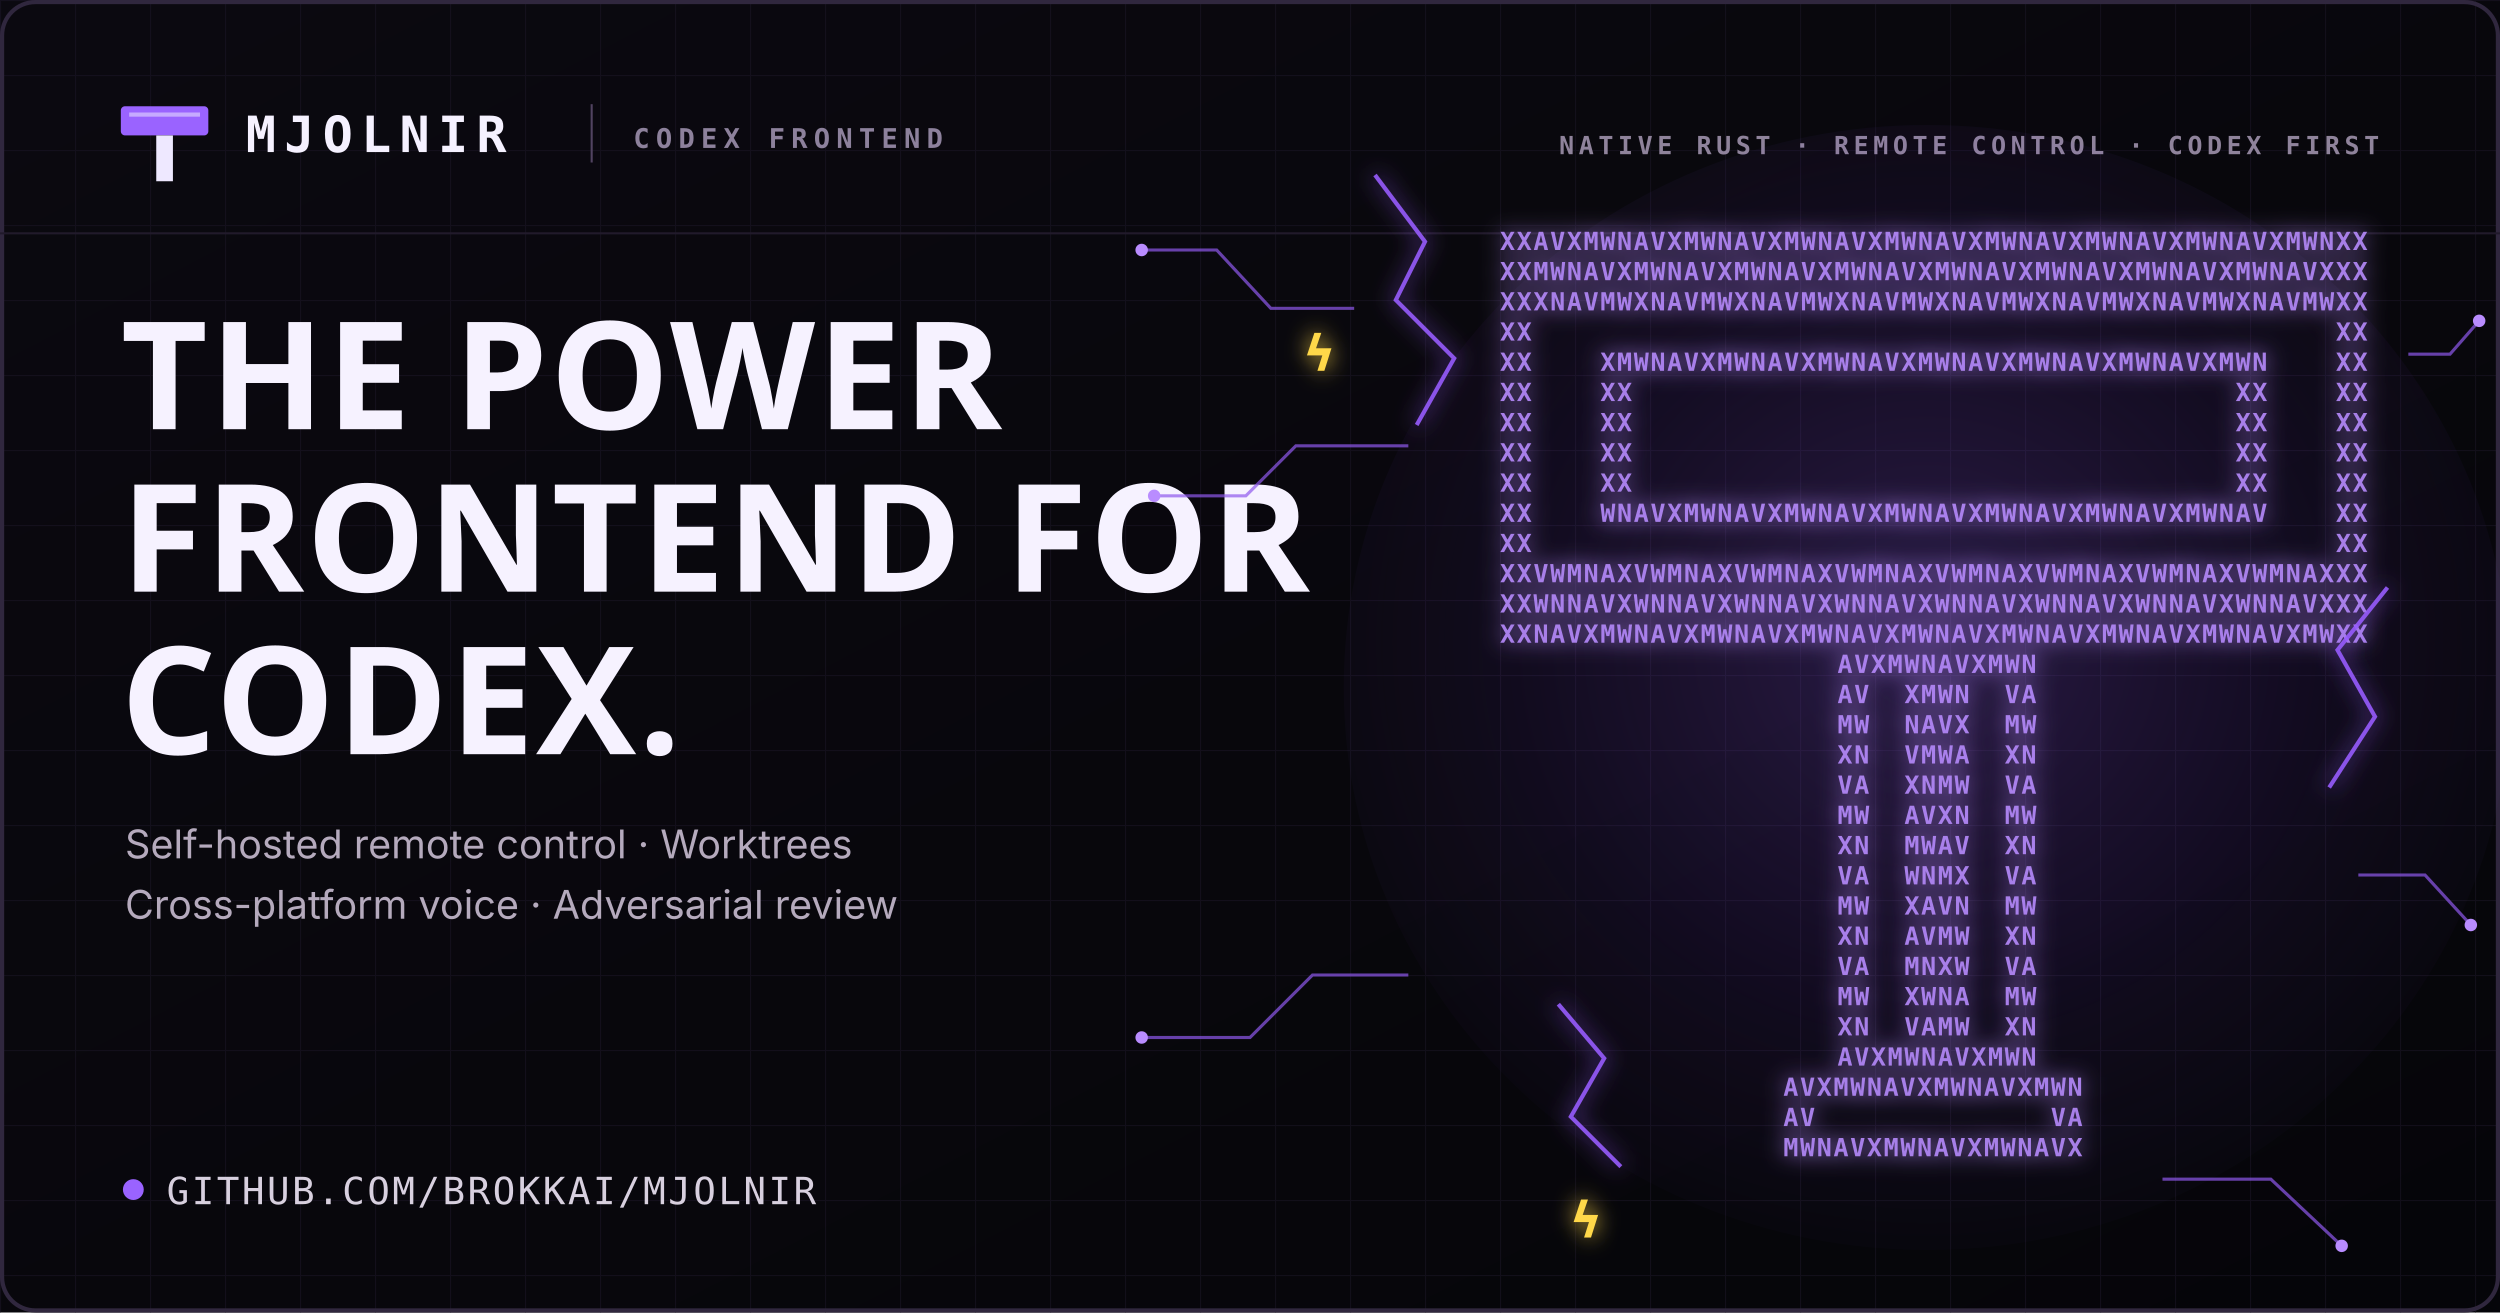
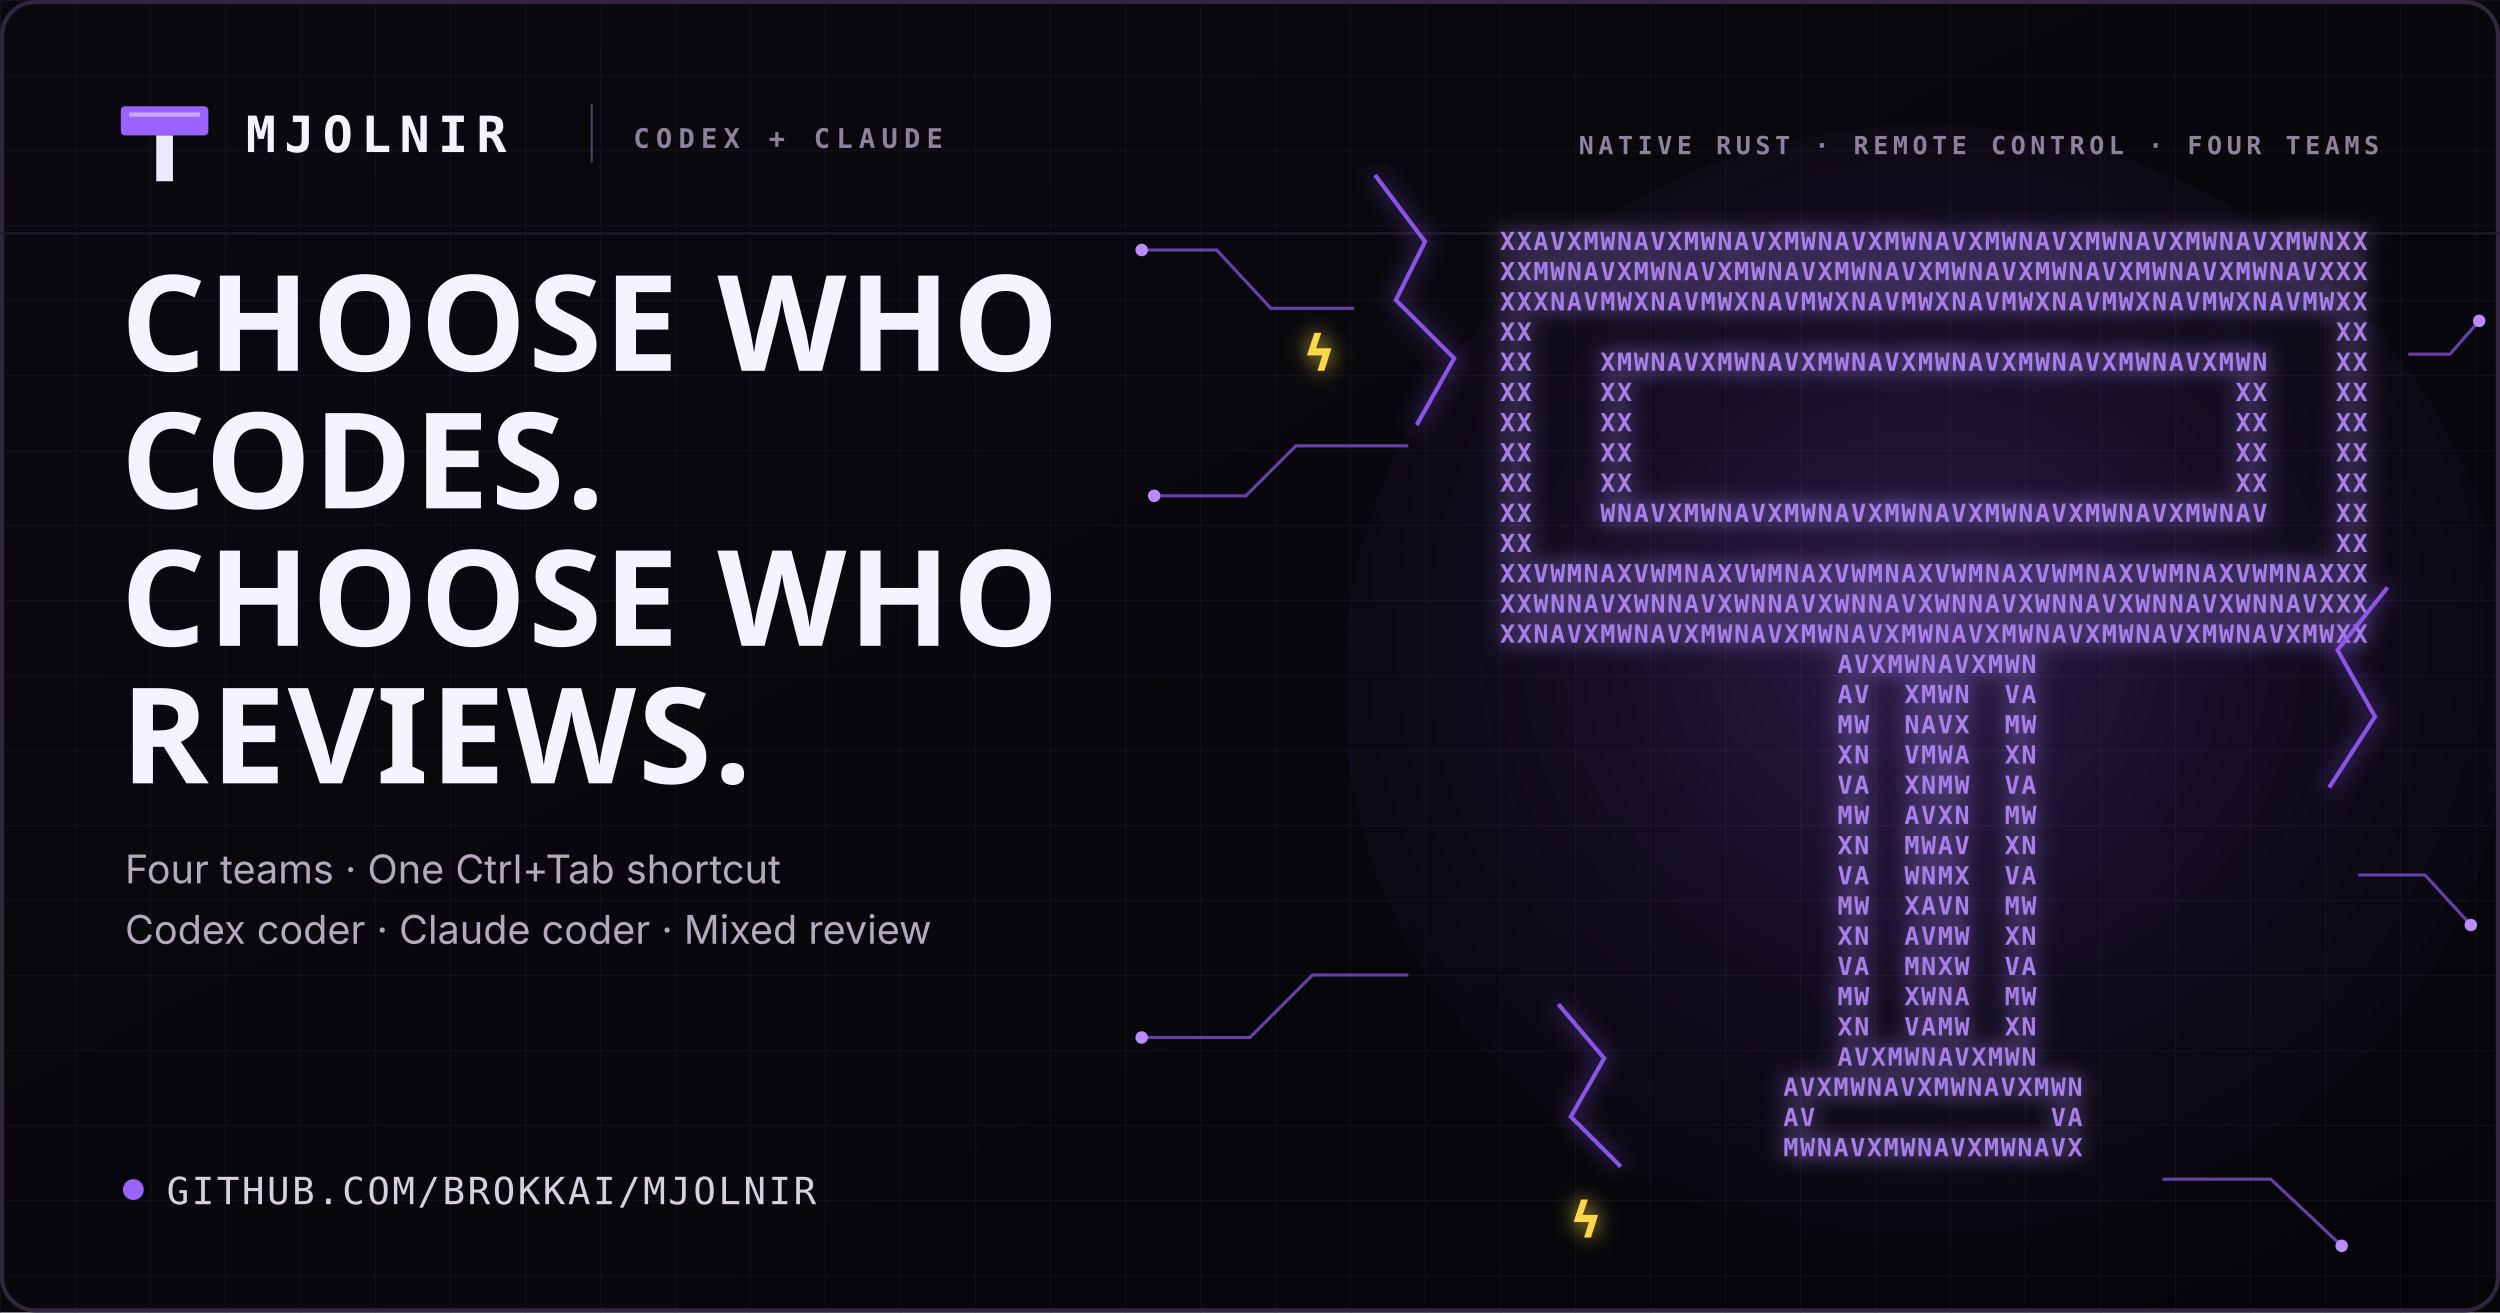
<svg xmlns="http://www.w3.org/2000/svg" width="1200" height="630" viewBox="0 0 1200 630" role="img" aria-labelledby="title description">
  <defs>
    <linearGradient id="background" x1="0" y1="0" x2="1" y2="1">
      <stop offset="0" stop-color="#0b0910" />
      <stop offset="0.56" stop-color="#08070c" />
      <stop offset="1" stop-color="#050509" />
    </linearGradient>
    <radialGradient id="hammerGlow" cx="50%" cy="46%" r="58%">
      <stop offset="0" stop-color="#985cff" stop-opacity="0.24" />
      <stop offset="0.62" stop-color="#7b3fe4" stop-opacity="0.08" />
      <stop offset="1" stop-color="#7b3fe4" stop-opacity="0" />
    </radialGradient>
    <pattern id="grid" width="36" height="36" patternUnits="userSpaceOnUse">
      <path d="M36 0H0V36" fill="none" stroke="#1c1728" stroke-width="1" />
    </pattern>
    <filter id="glow" x="-80%" y="-80%" width="260%" height="260%">
      <feGaussianBlur stdDeviation="5" result="blur" />
      <feMerge>
        <feMergeNode in="blur" />
        <feMergeNode in="SourceGraphic" />
      </feMerge>
    </filter>
  </defs>
  <rect width="1200" height="630" fill="url(#background)" />
  <rect width="1200" height="630" fill="url(#grid)" opacity="0.52" />
  <rect x="1" y="1" width="1198" height="628" rx="16" fill="none" stroke="#30273e" stroke-width="2" />
  <path d="M0 112H1200" stroke="#211a2b" />
  <g transform="translate(58 48)">
    <rect x="0" y="3" width="42" height="14" rx="2" fill="#9a63ff" />
    <rect x="17" y="17" width="8" height="22" fill="#eee8ff" />
    <path d="M4 7H38" stroke="#d9c7ff" stroke-width="2" opacity="0.7" />
    <text x="60" y="25" fill="#f5f1ff" font-family="ui-monospace, SFMono-Regular, Menlo, Consolas, monospace" font-size="24" font-weight="800" letter-spacing="4">MJOLNIR</text>
    <path d="M226 2V30" stroke="#514361" />
-     <text x="246" y="23" fill="#8d819c" font-family="ui-monospace, SFMono-Regular, Menlo, Consolas, monospace" font-size="13" font-weight="700" letter-spacing="3">CODEX FRONTEND</text>
+     <text x="246" y="23" fill="#8d819c" font-family="ui-monospace, SFMono-Regular, Menlo, Consolas, monospace" font-size="13" font-weight="700" letter-spacing="3">CODEX + CLAUDE</text>
  </g>
-   <g transform="translate(58 206)">
-     <text fill="#f6f2ff" font-family="Impact, Haettenschweiler, 'Arial Narrow Bold', sans-serif" font-size="72" font-weight="800" letter-spacing="1">
-       <tspan x="0" y="0">THE POWER</tspan>
-       <tspan x="0" y="78">FRONTEND FOR</tspan>
-       <tspan x="0" y="156">CODEX.</tspan>
+   <g transform="translate(58 178)">
+     <text fill="#f6f2ff" font-family="Impact, Haettenschweiler, 'Arial Narrow Bold', sans-serif" font-size="64" font-weight="800" letter-spacing="1">
+       <tspan x="0" y="0">CHOOSE WHO</tspan>
+       <tspan x="0" y="66">CODES.</tspan>
+       <tspan x="0" y="132">CHOOSE WHO</tspan>
+       <tspan x="0" y="198">REVIEWS.</tspan>
    </text>
-     <text x="2" y="206" fill="#b5aabd" font-family="Inter, ui-sans-serif, system-ui, sans-serif" font-size="19">
-       <tspan x="2" y="206">Self-hosted remote control · Worktrees</tspan>
-       <tspan x="2" y="235">Cross-platform voice · Adversarial review</tspan>
+     <text x="2" y="246" fill="#b5aabd" font-family="Inter, ui-sans-serif, system-ui, sans-serif" font-size="19">
+       <tspan x="2" y="246">Four teams · One Ctrl+Tab shortcut</tspan>
+       <tspan x="2" y="275">Codex coder · Claude coder · Mixed review</tspan>
    </text>
  </g>
-   <text x="1142" y="74" text-anchor="end" fill="#8f839b" font-family="ui-monospace, SFMono-Regular, Menlo, Consolas, monospace" font-size="12" font-weight="700" letter-spacing="2.2">NATIVE RUST  ·  REMOTE CONTROL  ·  CODEX FIRST</text>
+   <text x="1142" y="74" text-anchor="end" fill="#8f839b" font-family="ui-monospace, SFMono-Regular, Menlo, Consolas, monospace" font-size="12" font-weight="700" letter-spacing="2.2">NATIVE RUST  ·  REMOTE CONTROL  ·  FOUR TEAMS</text>
  <g>
    <ellipse cx="925" cy="330" rx="280" ry="270" fill="url(#hammerGlow)" />
    <text xml:space="preserve" fill="#b88cff" font-family="ui-monospace, SFMono-Regular, Menlo, Consolas, monospace" font-size="12" font-weight="750" letter-spacing="0.8" filter="url(#glow)" opacity="0.9">
      <tspan x="720" y="120">XXAVXMWNAVXMWNAVXMWNAVXMWNAVXMWNAVXMWNAVXMWNAVXMWNXX</tspan>
      <tspan x="720" dy="14.5">XXMWNAVXMWNAVXMWNAVXMWNAVXMWNAVXMWNAVXMWNAVXMWNAVXXX</tspan>
      <tspan x="720" dy="14.5">XXXNAVMWXNAVMWXNAVMWXNAVMWXNAVMWXNAVMWXNAVMWXNAVMWXX</tspan>
      <tspan x="720" dy="14.5">XX                                                XX</tspan>
      <tspan x="720" dy="14.5">XX    XMWNAVXMWNAVXMWNAVXMWNAVXMWNAVXMWNAVXMWN    XX</tspan>
      <tspan x="720" dy="14.5">XX    XX                                    XX    XX</tspan>
      <tspan x="720" dy="14.5">XX    XX                                    XX    XX</tspan>
      <tspan x="720" dy="14.5">XX    XX                                    XX    XX</tspan>
      <tspan x="720" dy="14.5">XX    XX                                    XX    XX</tspan>
      <tspan x="720" dy="14.5">XX    WNAVXMWNAVXMWNAVXMWNAVXMWNAVXMWNAVXMWNAV    XX</tspan>
      <tspan x="720" dy="14.5">XX                                                XX</tspan>
      <tspan x="720" dy="14.5">XXVWMNAXVWMNAXVWMNAXVWMNAXVWMNAXVWMNAXVWMNAXVWMNAXXX</tspan>
      <tspan x="720" dy="14.5">XXWNNAVXWNNAVXWNNAVXWNNAVXWNNAVXWNNAVXWNNAVXWNNAVXXX</tspan>
      <tspan x="720" dy="14.5">XXNAVXMWNAVXMWNAVXMWNAVXMWNAVXMWNAVXMWNAVXMWNAVXMWXX</tspan>
      <tspan x="882" dy="14.5">AVXMWNAVXMWN</tspan>
      <tspan x="882" dy="14.5">AV  XMWN  VA</tspan>
      <tspan x="882" dy="14.5">MW  NAVX  MW</tspan>
      <tspan x="882" dy="14.5">XN  VMWA  XN</tspan>
      <tspan x="882" dy="14.5">VA  XNMW  VA</tspan>
      <tspan x="882" dy="14.5">MW  AVXN  MW</tspan>
      <tspan x="882" dy="14.5">XN  MWAV  XN</tspan>
      <tspan x="882" dy="14.5">VA  WNMX  VA</tspan>
      <tspan x="882" dy="14.5">MW  XAVN  MW</tspan>
      <tspan x="882" dy="14.5">XN  AVMW  XN</tspan>
      <tspan x="882" dy="14.5">VA  MNXW  VA</tspan>
      <tspan x="882" dy="14.5">MW  XWNA  MW</tspan>
      <tspan x="882" dy="14.5">XN  VAMW  XN</tspan>
      <tspan x="882" dy="14.5">AVXMWNAVXMWN</tspan>
      <tspan x="856" dy="14.5">AVXMWNAVXMWNAVXMWN</tspan>
      <tspan x="856" dy="14.5">AV              VA</tspan>
      <tspan x="856" dy="14.5">MWNAVXMWNAVXMWNAVX</tspan>
    </text>
  </g>
  <g fill="none" stroke="#8f59ed" stroke-width="1.5" opacity="0.7">
    <path d="M650 148H610L584 120H548" />
    <path d="M676 214H622L598 238H554" />
    <path d="M1156 170H1176L1190 154" />
    <path d="M1132 420H1164L1186 444" />
    <path d="M676 468H630L600 498H548" />
    <path d="M1038 566H1090L1124 598" />
  </g>
  <g fill="#b98cff">
    <circle cx="548" cy="120" r="3" />
    <circle cx="554" cy="238" r="3" />
    <circle cx="548" cy="498" r="3" />
    <circle cx="1190" cy="154" r="3" />
    <circle cx="1186" cy="444" r="3" />
    <circle cx="1124" cy="598" r="3" />
  </g>
  <g fill="none" stroke="#985cff" stroke-width="2" opacity="0.9" filter="url(#glow)">
    <path d="M660 84L684 116L670 144L698 172L680 204" />
    <path d="M1146 282L1122 312L1140 344L1118 378" />
    <path d="M778 560L754 536L770 508L748 482" />
  </g>
  <g fill="#ffd84a" font-family="ui-monospace, SFMono-Regular, Menlo, Consolas, monospace" font-size="24" font-weight="900" filter="url(#glow)">
    <text x="626" y="178">ϟ</text>
    <text x="754" y="594">ϟ</text>
  </g>
  <g transform="translate(58 578)">
    <circle cx="6" cy="-7" r="5" fill="#9a63ff" />
    <text x="22" y="0" fill="#d8d0df" font-family="ui-monospace, SFMono-Regular, Menlo, Consolas, monospace" font-size="18" letter-spacing="1.2">GITHUB.COM/BROKKAI/MJOLNIR</text>
  </g>
</svg>
